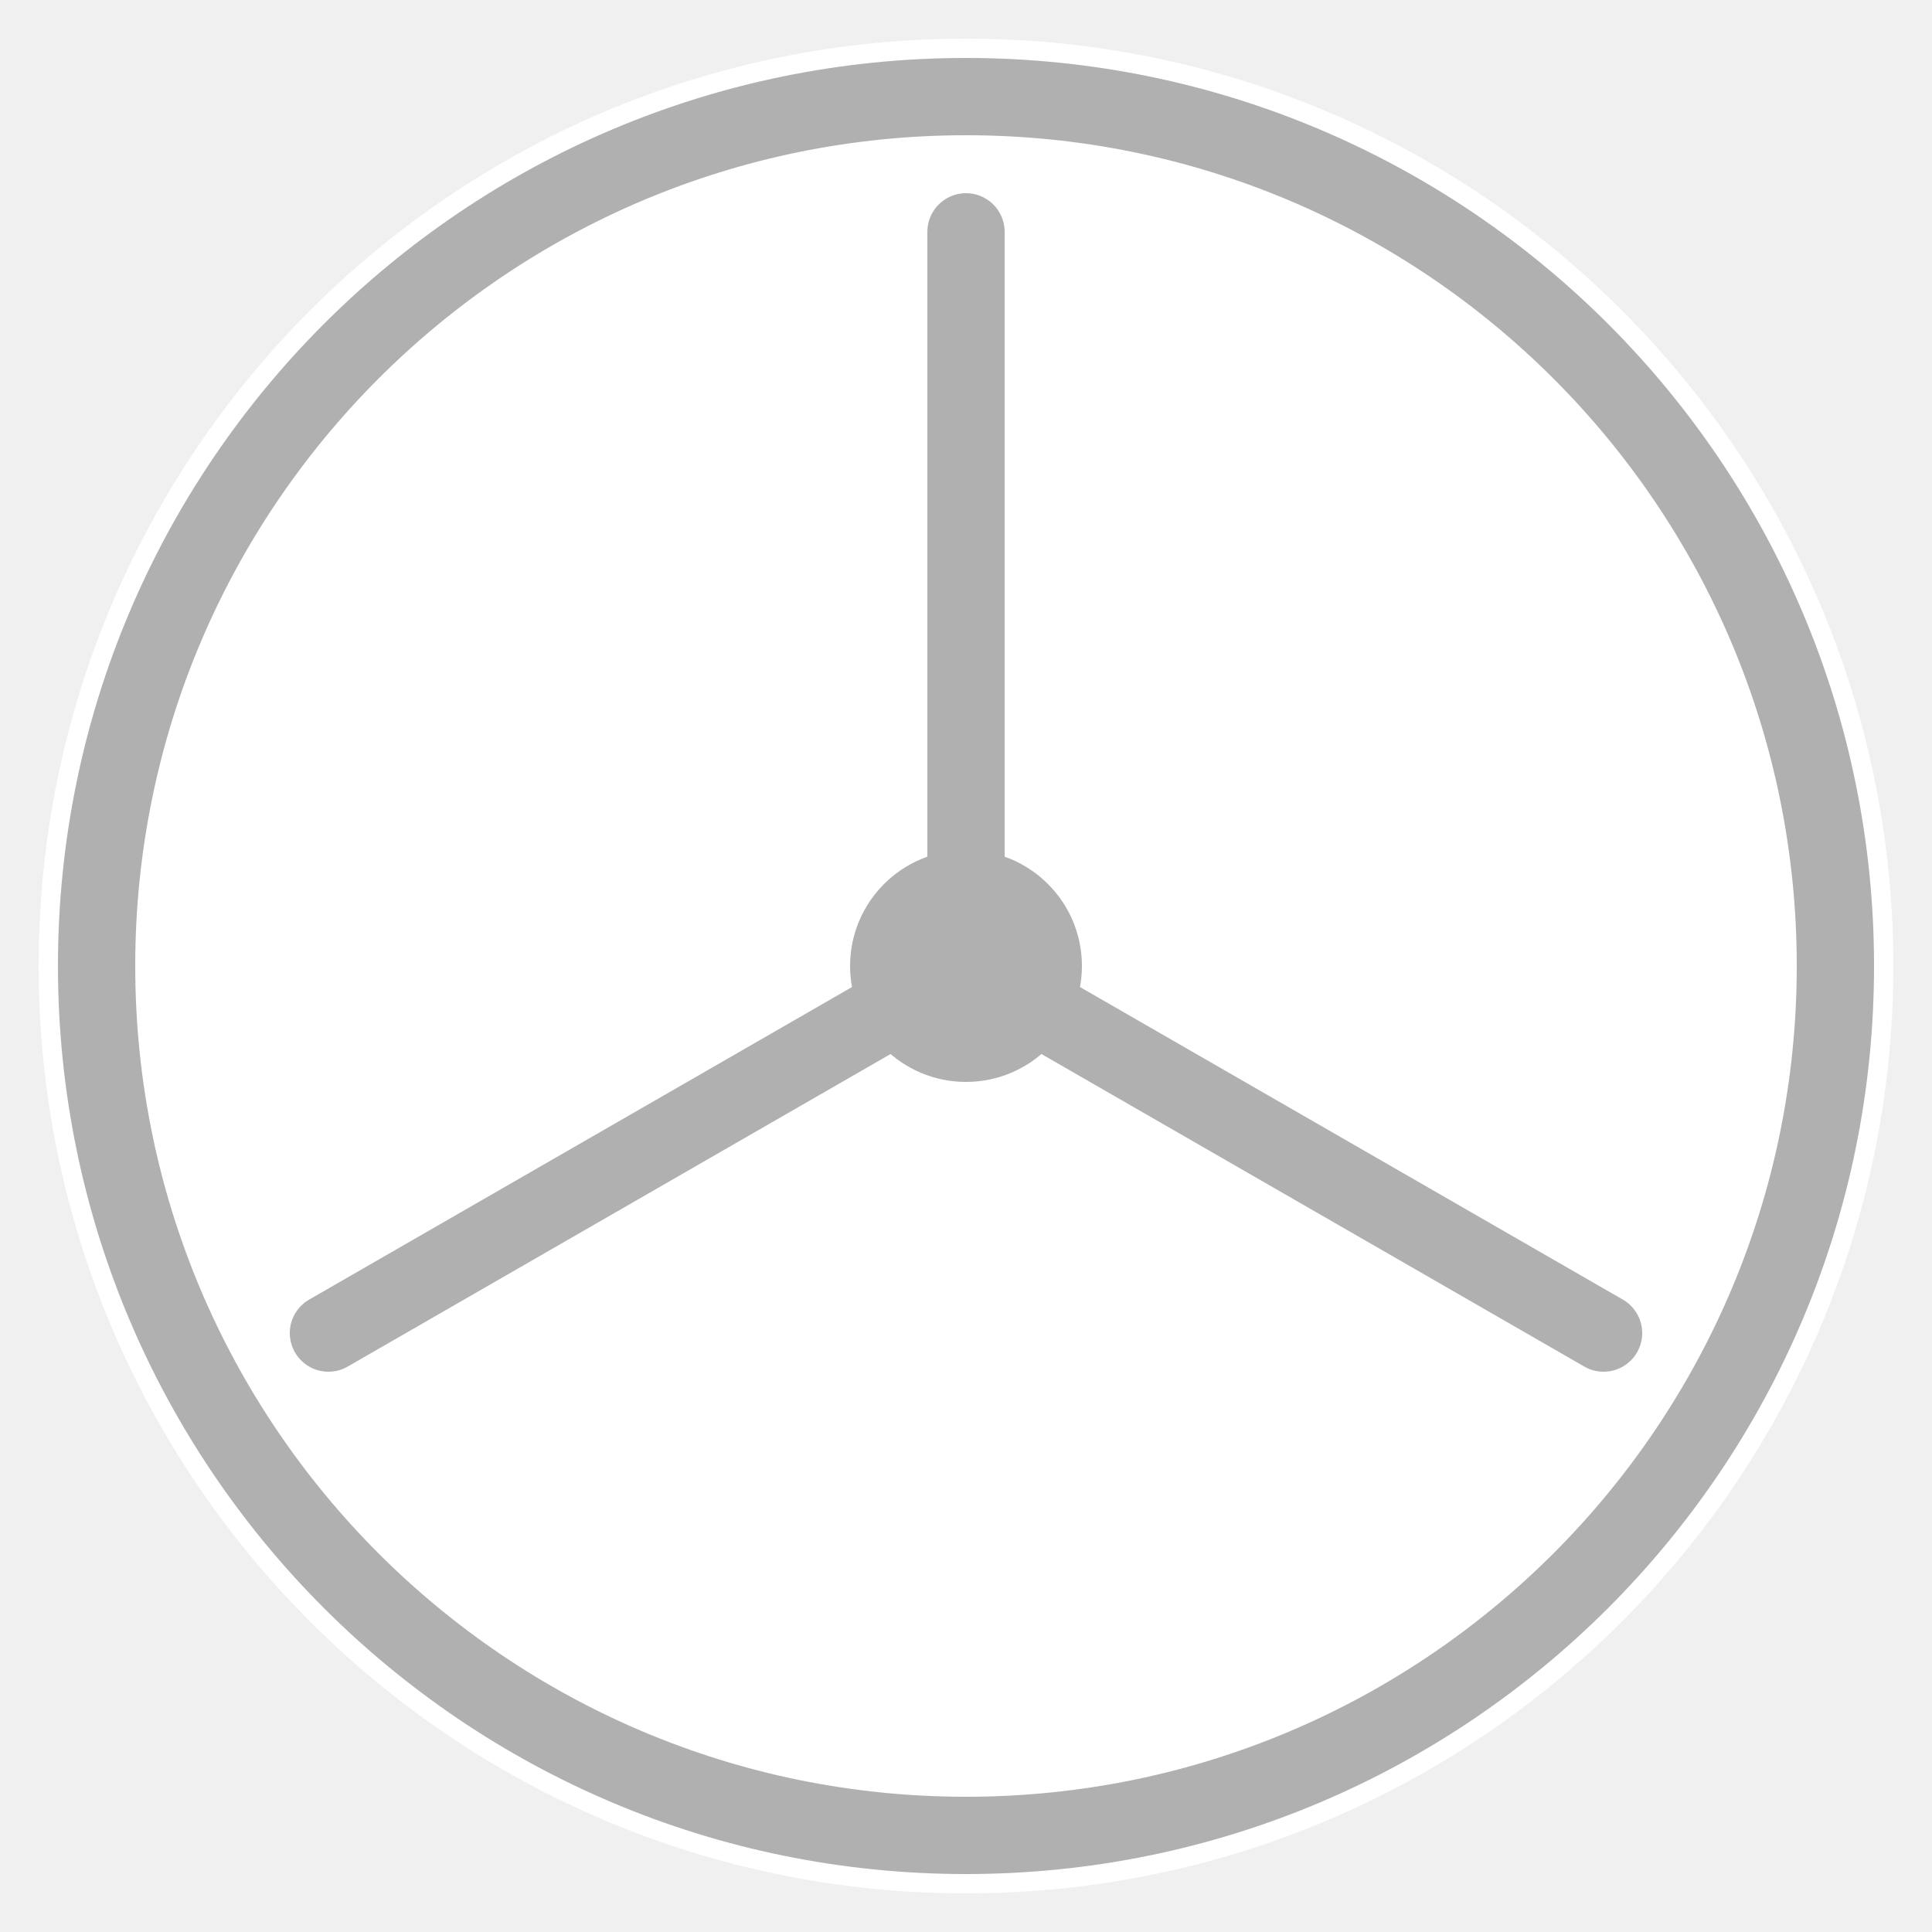
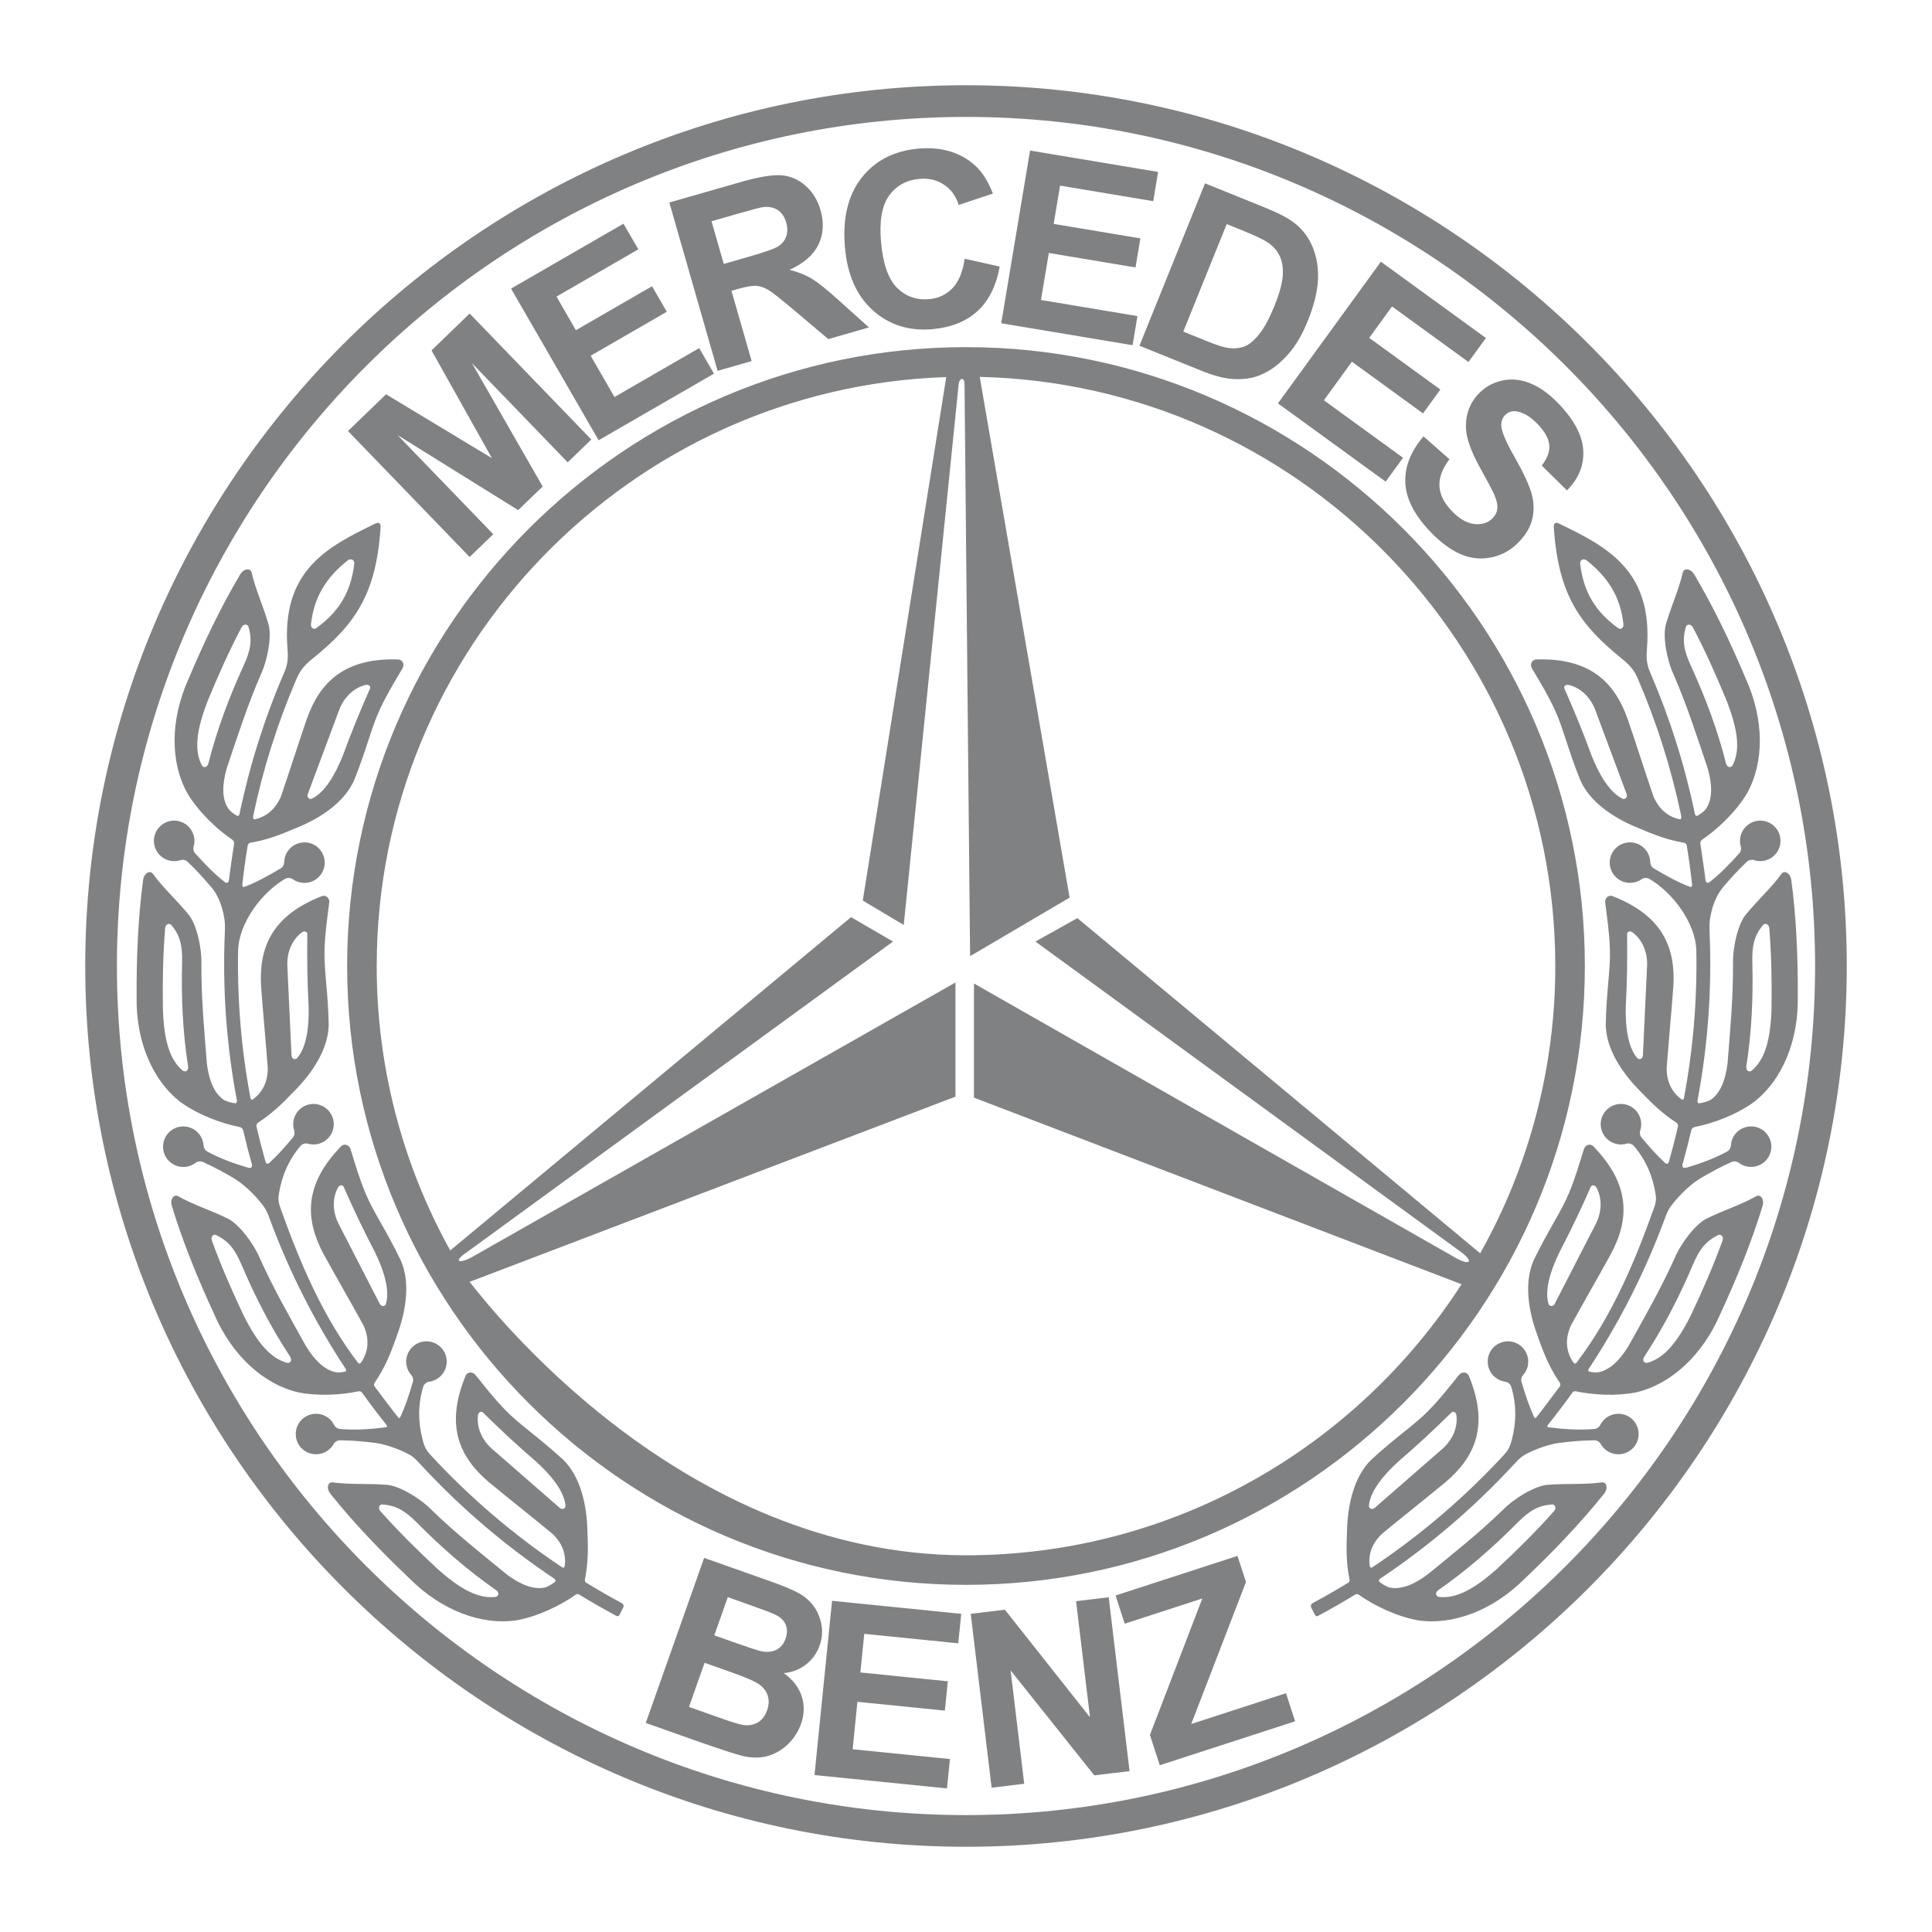
- <svg xmlns="http://www.w3.org/2000/svg" viewBox="0 0 100 100">
-   <circle cx="50" cy="50" r="48" fill="white" />
-   <circle cx="50" cy="50" r="45" fill="none" stroke="#B0B0B0" stroke-width="4" />
-   <circle cx="50" cy="50" r="6" fill="#B0B0B0" />
-   <line x1="50" y1="50" x2="50" y2="12" stroke="#B0B0B0" stroke-width="4" stroke-linecap="round" />
-   <line x1="50" y1="50" x2="17" y2="69" stroke="#B0B0B0" stroke-width="4" stroke-linecap="round" />
-   <line x1="50" y1="50" x2="83" y2="69" stroke="#B0B0B0" stroke-width="4" stroke-linecap="round" />
+ <svg xmlns="http://www.w3.org/2000/svg" width="2500" height="2500" viewBox="0 0 192.756 192.756">
+   <g fill-rule="evenodd" clip-rule="evenodd">
+     <path fill="#fff" d="M0 0h192.756v192.756H0V0z" />
+     <path d="M46.842 127.879c1.938 2.422 21.063 27.293 49.536 27.293 20.702 0 38.962-10.795 49.442-27.043l-48.645-18.617V98.123l48.268 27.494c1.168.584 1.557.293.486-.584l-42.623-31.095 4.186-2.336 40.186 33.439a58.361 58.361 0 0 0 7.494-28.663c0-31.924-25.67-58.043-57.424-58.776l8.967 51.956-9.929 5.84-.556-57.076c0-.681-.486-.681-.584 0l-5.479 53.961-4.088-2.434 8.328-52.228c-31.476 1.046-56.822 27.034-56.822 58.756a58.362 58.362 0 0 0 7.336 28.382l39.99-33.255 4.186 2.434-42.598 31.054c-1.168.777-.876 1.168.487.486l48.341-27.453v11.389l-48.261 18.398c-.317.12.028-.021-.224.067zm49.536-93.245c34.007 0 61.743 27.737 61.743 61.744s-27.736 61.743-61.743 61.743-61.744-27.736-61.744-61.743 27.737-61.744 61.744-61.744zm0 146.458c46.659 0 84.714-38.055 84.714-84.714 0-46.658-38.055-84.713-84.714-84.713-46.658 0-84.713 38.055-84.713 84.713 0 46.659 38.055 84.714 84.713 84.714zm0 3.16c48.399 0 87.874-39.475 87.874-87.874 0-48.399-39.475-87.874-87.874-87.874-48.399 0-87.874 39.475-87.874 87.874 0 48.399 39.475 87.874 87.874 87.874zm72.526-121.649c-.172-.354-.582-.361-.693-.087-.4 1.334-.23 2.356.504 3.943 1.432 3.129 2.643 6.354 3.496 9.729.125.374.404.437.625.217.836-1.55.541-3.633-.562-6.478-1.02-2.486-2.114-4.94-3.37-7.324zm-7.006 17.089c.234.088.486-.114.402-.442l-3.145-8.43c-.506-1.336-1.543-2.228-2.635-2.483-.316-.089-.57.167-.412.422.955 2.16 1.855 4.345 2.664 6.568.765 1.974 1.853 3.776 3.126 4.365zm14.625 12.925c-.02-.393-.395-.561-.604-.353-.895 1.07-1.139 2.077-1.086 3.825.088 3.44-.064 6.88-.605 10.321-.031.393.201.559.49.443 1.377-1.096 1.924-3.127 2.027-6.178.038-2.685-.005-5.372-.222-8.058zm-13.154 12.965c.182.174.492.086.543-.248l.418-8.988c.061-1.427-.543-2.653-1.447-3.317-.256-.206-.59-.071-.547.226.031 2.363.002 4.725-.129 7.088-.07 2.112.221 4.196 1.162 5.239zm8.486 18.199c.146-.363-.127-.672-.402-.57-1.258.602-1.898 1.416-2.576 3.027-1.352 3.166-2.92 6.23-4.842 9.137-.191.344-.051.592.26.607 1.709-.426 3.051-2.045 4.412-4.777 1.15-2.428 2.229-4.889 3.148-7.424zm-17.353 6.328c.092.232.412.283.596 0 1.373-2.668 2.744-5.336 4.117-8.002.646-1.273.609-2.641.062-3.619-.148-.295-.506-.309-.59-.021a105.779 105.779 0 0 1-3.062 6.393c-.945 1.892-1.547 3.91-1.123 5.249zm7.465-67.854c.053.352-.24.594-.496.428-2.277-1.622-3.504-3.624-3.822-6.476-.002-.362.318-.489.621-.326 2.261 1.787 3.408 3.767 3.697 6.374zm-6.928 88.52c.271-.285.133-.672-.162-.678-1.393.094-2.287.613-3.514 1.859-2.426 2.443-5.016 4.711-7.873 6.701-.307.248-.268.531.016.66 1.746.236 3.59-.773 5.865-2.809 1.967-1.828 3.877-3.717 5.668-5.733zm-18.463-.533c0 .25.277.414.555.219l6.781-5.912c1.072-.945 1.543-2.229 1.396-3.34-.029-.328-.357-.475-.541-.24a102.94 102.94 0 0 1-5.207 4.809c-1.578 1.41-2.88 3.062-2.984 4.464zm32.834-68.886c.287-.182.553-.345.791-.65.691-1 .629-2.473.174-4.056-1.074-3.196-2.057-6.256-3.395-9.34-.717-1.558-1.102-3.88-.773-5.02.512-1.78 1.301-3.471 1.693-5.2.145-.443.77-.354 1.111.18 2.006 3.38 3.674 6.904 5.188 10.493 1.791 3.98 1.857 8.26.086 11.417-1.123 1.851-2.914 3.545-4.451 4.588a.422.422 0 0 0-.188.419c.164 1.191.369 2.394.51 3.604.023.302.252.335.383.235 1.053-.812 2.004-1.801 2.945-2.843a.743.743 0 0 0 .186-.755 2.027 2.027 0 0 1 1.951-2.556c1.113 0 2.021.909 2.021 2.023a2.026 2.026 0 0 1-2.658 1.92c-.215-.077-.572.001-.75.213-.82.764-1.609 1.654-2.328 2.493-.662.794-1.016 1.757-1.223 2.733-.135.637-.146 1.097-.119 1.737a73.44 73.44 0 0 1-1.196 16.77c-.045.186.057.334.189.311a4.054 4.054 0 0 0 1.047-.297c1.029-.648 1.551-2.027 1.752-3.662.268-3.361.566-6.562.547-9.923-.047-1.714.51-4.001 1.26-4.919 1.168-1.437 2.559-2.682 3.6-4.118.307-.351.848-.022.951.603.518 3.896.668 7.791.65 11.686.084 4.365-1.535 8.328-4.404 10.533-1.76 1.262-4.072 2.117-5.895 2.473-.131.021-.293.156-.322.301a71.021 71.021 0 0 1-.844 3.289c-.121.355-.01.582.385.453 1.326-.389 2.777-.918 3.982-1.576.256-.127.402-.346.424-.652a2.05 2.05 0 0 1 .107-.527 2.027 2.027 0 0 1 2.576-1.242 2.025 2.025 0 0 1 1.242 2.578 2.027 2.027 0 0 1-3.142.935c-.178-.145-.541-.189-.777-.047-1.027.451-2.064 1.029-3.021 1.586-.949.566-2.039 1.594-2.836 2.619-.357.457-.498.758-.693 1.291a73.617 73.617 0 0 1-7.645 15.129c-.072.104-.055.232.07.266.248.057.5.078.77.08 1.205-.16 2.252-1.199 3.115-2.602 1.639-2.947 3.242-5.734 4.621-8.799.67-1.578 2.127-3.428 3.191-3.951 1.658-.82 3.441-1.375 4.984-2.248.426-.193.779.33.615.943-1.148 3.758-2.631 7.363-4.266 10.898-1.738 4.004-4.857 6.936-8.385 7.75-1.975.387-4.238.256-5.998-.113-.125-.027-.271.033-.328.115a74.448 74.448 0 0 1-2.445 3.227c-.088.115-.111.223.07.252 1.426.188 3.066.299 4.508.168a.736.736 0 0 0 .648-.43 2.028 2.028 0 0 1 3.17-.554c.816.756.869 2.041.111 2.859a2.025 2.025 0 0 1-3.255-.393c-.105-.203-.42-.389-.693-.352-1.121.002-2.305.121-3.402.25-.906.119-2.027.486-3.031.961-.715.338-.957.57-1.482 1.143a74.497 74.497 0 0 1-13.414 11.463c-.111.092-.133.234-.033.316.289.229.555.385.91.533 1.18.297 2.537-.281 3.857-1.266 2.611-2.131 5.131-4.129 7.543-6.469 1.207-1.219 3.246-2.396 4.426-2.49 1.846-.15 3.707-.006 5.465-.248.465-.021.602.596.223 1.104-2.457 3.066-5.166 5.869-7.992 8.553-3.094 3.076-7.076 4.648-10.654 4.102-2.131-.4-4.35-1.48-5.867-2.553a.306.306 0 0 0-.352-.002 73.725 73.725 0 0 1-3.658 2.096c-.176.111-.303.047-.381-.133l-.346-.688c-.082-.189-.006-.344.172-.441a72.65 72.65 0 0 0 3.512-2.018c.131-.088.168-.203.143-.316-.326-1.662-.332-3.033-.25-4.881.062-2.691.734-5.434 2.422-7.086 2.449-2.256 4.391-3.52 5.732-4.916 1.15-1.17 2.037-2.328 3.047-3.572.277-.299.797-.301.969.162 2.016 4.916.627 8.059-2.352 10.58-2.096 1.729-4.234 3.412-6.328 5.141-.939.885-1.391 1.992-1.229 3.18.014.166.141.252.246.176a73.022 73.022 0 0 0 13.168-11.248c.492-.533.602-.908.762-1.465.447-1.711.5-3.467-.053-5.301-.066-.266-.355-.49-.584-.514a2.026 2.026 0 0 1-1.568-2.881c.482-1.004 1.693-1.432 2.699-.951s1.432 1.693.951 2.699c-.08.166-.18.316-.297.449a.74.74 0 0 0-.158.762c.359 1.213.744 2.389 1.254 3.479.033.096.139.092.195.012.814-1.014 1.557-2.055 2.365-3.113.068-.074.051-.236-.002-.332-1.053-1.555-1.594-2.885-2.246-4.76-.938-2.525-1.324-5.322-.369-7.48 1.443-3 2.781-4.893 3.512-6.688.635-1.51 1.031-2.916 1.51-4.443.148-.381.629-.574.961-.207 3.689 3.82 3.561 7.256 1.725 10.699-1.309 2.381-2.674 4.734-3.98 7.115-.605 1.297-.551 2.627.248 3.744.086.121.205.113.285.012 3.561-4.672 5.846-10.105 7.82-15.67.121-.354.143-.723.086-1.127-.271-1.742-.922-3.369-2.156-4.828-.168-.219-.523-.311-.74-.24a2.025 2.025 0 0 1-2.586-2.018c.041-1.114.984-1.988 2.098-1.947a2.025 2.025 0 0 1 1.853 2.627c-.092.293-.035.551.156.762.74.883 1.486 1.729 2.293 2.473.209.188.363.119.428-.182.32-1.127.613-2.264.879-3.412.045-.139-.045-.309-.146-.395-1.383-.896-2.361-1.83-3.613-3.141-1.902-1.904-3.418-4.287-3.445-6.648.064-3.328.494-5.605.414-7.541-.051-1.639-.273-3.082-.475-4.67-.023-.408.334-.785.787-.588 4.945 1.942 6.256 5.119 6.018 9.016-.201 2.707-.465 5.416-.664 8.125-.01 1.301.486 2.4 1.473 3.104.146.113.234-.012.254-.135a72.206 72.206 0 0 0 1.232-14.659c-.055-2.771-2.342-5.807-4.668-7.181-.23-.15-.596-.12-.779.018a2.026 2.026 0 0 1-3.105-1.052 2.026 2.026 0 0 1 1.336-2.529A2.026 2.026 0 0 1 164.647 86c.008.307.148.53.398.667 1.17.697 2.336 1.344 3.539 1.807.195.067.264-.077.23-.299a71.144 71.144 0 0 0-.529-3.835.355.355 0 0 0-.279-.26c-1.623-.282-2.891-.757-4.557-1.47-2.498-1.005-4.828-2.601-5.779-4.762-1.248-3.086-1.746-5.35-2.58-7.098-.689-1.487-1.463-2.726-2.27-4.108-.184-.366-.002-.853.492-.85 5.311-.156 7.762 2.251 9.074 5.928.879 2.569 1.699 5.164 2.578 7.734.508 1.21 1.406 2.03 2.604 2.282.141.034.201-.128.178-.282a71.577 71.577 0 0 0-4.312-13.677c-.365-.905-.875-1.472-1.654-2.087-4.129-3.347-6.322-6.314-6.756-13.111-.012-.433.221-.511.598-.306 4.693 2.284 9.33 4.622 8.691 12.501-.078.979-.012 1.579.395 2.479a72.952 72.952 0 0 1 4.391 13.942c.024.185.178.259.311.161zm-27.385-37.82l2.588 2.281c-.705.937-1.039 1.82-1.002 2.653.037.828.418 1.635 1.15 2.42.773.83 1.535 1.294 2.279 1.384.746.095 1.354-.077 1.824-.515.303-.283.475-.611.52-.986.051-.375-.053-.857-.311-1.444-.174-.4-.633-1.263-1.367-2.586-.947-1.703-1.43-3.066-1.449-4.088-.029-1.44.461-2.632 1.473-3.576.65-.607 1.43-.989 2.342-1.15.91-.158 1.838-.028 2.781.388.943.422 1.873 1.119 2.787 2.101 1.498 1.606 2.271 3.138 2.326 4.605.051 1.467-.49 2.767-1.627 3.904l-2.518-2.474c.555-.724.805-1.402.752-2.032-.049-.632-.414-1.31-1.092-2.036-.699-.75-1.398-1.197-2.104-1.331a1.266 1.266 0 0 0-1.174.327c-.303.283-.443.652-.418 1.108.029.58.48 1.638 1.357 3.167.873 1.533 1.432 2.747 1.678 3.642.242.897.248 1.77.018 2.625-.234.852-.756 1.654-1.561 2.406a5.122 5.122 0 0 1-2.625 1.307c-1.02.188-2.031.059-3.033-.396-1.006-.453-2.027-1.236-3.062-2.346-1.506-1.616-2.291-3.203-2.352-4.765s.547-3.095 1.82-4.593zM127.5 40.245l10.27-14.135 10.479 7.613-1.738 2.393-7.625-5.54-2.277 3.133 7.096 5.155-1.729 2.379-7.096-5.155-2.795 3.847 7.895 5.736-1.73 2.383-10.75-7.809zm-5.109-17.89l-4.334 10.727 2.439.986c.912.369 1.594.586 2.043.646.582.081 1.111.037 1.592-.138.479-.175.973-.585 1.488-1.219.512-.636 1.025-1.582 1.531-2.834s.779-2.256.832-3.016c.049-.761-.049-1.411-.295-1.944-.246-.539-.65-.995-1.207-1.374-.414-.29-1.289-.7-2.623-1.24l-1.466-.594zm-2.164-4.063l5.979 2.415c1.348.544 2.332 1.061 2.957 1.554a5.789 5.789 0 0 1 1.836 2.479c.393.987.555 2.071.492 3.248-.068 1.179-.406 2.525-1.02 4.045-.539 1.332-1.17 2.415-1.893 3.247-.879 1.014-1.84 1.734-2.889 2.158-.791.326-1.729.446-2.82.366-.812-.062-1.824-.338-3.035-.827l-6.152-2.485 6.545-16.2zm-20.334 13.96l2.877-17.233 12.775 2.133-.486 2.917-9.297-1.552-.637 3.82 8.65 1.444-.484 2.901-8.65-1.444-.783 4.69 9.625 1.607-.484 2.905-13.106-2.188zm-3.65-6.438l3.498.78c-.355 1.946-1.1 3.433-2.234 4.463-1.131 1.026-2.635 1.623-4.503 1.786-2.31.202-4.279-.421-5.904-1.868-1.625-1.45-2.561-3.545-2.8-6.28-.254-2.897.299-5.212 1.654-6.947 1.355-1.731 3.25-2.706 5.69-2.92 2.127-.186 3.913.291 5.353 1.435.858.672 1.543 1.69 2.063 3.049l-3.408 1.135c-.282-.886-.773-1.562-1.476-2.027-.698-.466-1.515-.655-2.447-.574-1.289.113-2.298.667-3.019 1.665-.722.994-.992 2.528-.811 4.604.193 2.201.723 3.734 1.599 4.597.872.867 1.942 1.243 3.207 1.132.936-.082 1.712-.448 2.333-1.102.62-.651 1.02-1.63 1.205-2.928zm-24.033.519l2.507-.719c1.626-.467 2.625-.825 2.992-1.078.363-.252.612-.582.746-.984.13-.401.128-.854-.017-1.357-.163-.567-.445-.977-.846-1.239-.401-.262-.89-.358-1.468-.294-.284.043-1.114.261-2.491.655l-2.644.758 1.221 4.258zm-.614 10.666L66.78 20.205l7.14-2.048c1.795-.515 3.141-.735 4.041-.667.9.068 1.706.417 2.416 1.046.71.634 1.205 1.444 1.49 2.438.361 1.259.289 2.41-.215 3.443-.504 1.029-1.466 1.868-2.879 2.501.858.22 1.599.515 2.223.891.625.375 1.526 1.099 2.709 2.172l2.993 2.688-4.055 1.163-3.5-2.953c-1.247-1.056-2.076-1.707-2.494-1.955-.418-.248-.825-.381-1.222-.407-.396-.022-.98.078-1.763.303l-.684.196 2.01 7.011-3.394.972zm-11.871 6.926l-8.736-15.131 11.217-6.476 1.479 2.561-8.163 4.712 1.937 3.354 7.596-4.385 1.471 2.547-7.596 4.386 2.378 4.118 8.451-4.88 1.473 2.551-11.507 6.643zM46.857 55.572L34.72 43.004l3.798-3.667 10.56 6.372-6.027-10.75 3.807-3.676 12.137 12.568-2.356 2.275-9.554-9.894 7.058 12.304-2.443 2.36-12.041-7.492 9.553 9.894-2.355 2.274zm-22.764 7.031c.171-.354.581-.361.692-.087.402 1.334.231 2.356-.503 3.943-1.431 3.129-2.641 6.354-3.497 9.729-.124.374-.403.437-.624.217-.836-1.55-.542-3.633.561-6.478 1.023-2.486 2.116-4.94 3.371-7.324zm7.006 17.089c-.234.088-.486-.114-.401-.442l3.144-8.43c.506-1.336 1.542-2.228 2.634-2.483.317-.089.571.167.414.422a104.763 104.763 0 0 0-2.665 6.568c-.765 1.974-1.851 3.776-3.126 4.365zM16.475 92.617c.019-.393.394-.561.603-.353.895 1.07 1.138 2.077 1.086 3.825-.087 3.44.065 6.88.605 10.321.032.393-.2.559-.489.443-1.378-1.096-1.924-3.127-2.028-6.178-.037-2.685.005-5.372.223-8.058zm13.153 12.965c-.181.174-.492.086-.542-.248l-.418-8.988c-.06-1.427.543-2.653 1.447-3.317.257-.206.59-.071.546.226-.031 2.363-.001 4.725.128 7.088.073 2.112-.219 4.196-1.161 5.239zm-8.485 18.199c-.146-.363.125-.672.402-.57 1.258.602 1.897 1.416 2.576 3.027 1.351 3.166 2.919 6.23 4.84 9.137.193.344.051.592-.26.607-1.709-.426-3.05-2.045-4.412-4.777-1.149-2.428-2.227-4.889-3.146-7.424zm17.353 6.328c-.092.232-.412.283-.597 0l-4.115-8.002c-.648-1.273-.61-2.641-.063-3.619.148-.295.507-.309.591-.021a104.588 104.588 0 0 0 3.062 6.393c.944 1.892 1.544 3.91 1.122 5.249zm-7.465-67.854c-.054.352.24.594.495.428 2.279-1.622 3.504-3.624 3.822-6.476.004-.362-.317-.489-.619-.326-2.263 1.787-3.409 3.767-3.698 6.374zm6.927 88.52c-.271-.285-.132-.672.163-.678 1.391.094 2.287.613 3.513 1.859 2.425 2.443 5.016 4.711 7.874 6.701.306.248.266.531-.017.66-1.745.236-3.59-.773-5.865-2.809-1.965-1.828-3.876-3.717-5.668-5.733zm18.463-.533c0 .25-.277.414-.555.219l-6.782-5.912c-1.073-.945-1.542-2.229-1.396-3.34.028-.328.356-.475.54-.24a103.391 103.391 0 0 0 5.208 4.809c1.579 1.41 2.883 3.062 2.985 4.464zM23.587 81.356c-.288-.182-.553-.345-.79-.65-.693-1-.631-2.473-.174-4.056 1.074-3.196 2.057-6.256 3.395-9.34.716-1.558 1.101-3.88.772-5.02-.51-1.78-1.3-3.471-1.693-5.2-.145-.443-.77-.354-1.111.18-2.005 3.38-3.674 6.904-5.188 10.493-1.791 3.98-1.858 8.26-.084 11.417 1.123 1.851 2.914 3.545 4.45 4.588a.42.42 0 0 1 .188.419c-.164 1.191-.37 2.394-.511 3.604-.022.302-.252.335-.384.235-1.052-.812-2.002-1.801-2.944-2.843a.74.74 0 0 1-.185-.755 2.027 2.027 0 0 0-1.951-2.556 2.027 2.027 0 0 0-2.023 2.023 2.027 2.027 0 0 0 2.658 1.92c.215-.077.573.001.75.213.822.764 1.609 1.654 2.329 2.493.663.794 1.017 1.757 1.223 2.733.135.637.146 1.097.118 1.737a73.526 73.526 0 0 0 1.195 16.77c.045.186-.055.334-.188.311a4.065 4.065 0 0 1-1.047-.297c-1.03-.648-1.55-2.027-1.752-3.662-.267-3.361-.566-6.562-.546-9.923.047-1.714-.511-4.001-1.261-4.919-1.167-1.437-2.559-2.682-3.6-4.118-.306-.351-.846-.022-.951.603-.518 3.896-.667 7.791-.651 11.686-.083 4.365 1.536 8.328 4.405 10.533 1.76 1.262 4.072 2.117 5.895 2.473.13.021.292.156.323.301.256 1.105.537 2.203.843 3.289.123.355.01.582-.384.453-1.325-.389-2.777-.918-3.981-1.576-.256-.127-.403-.346-.424-.652a2.028 2.028 0 0 0-2.685-1.769 2.028 2.028 0 0 0-1.243 2.578 2.02 2.02 0 0 0 3.143.935c.178-.145.542-.189.778-.047 1.028.451 2.065 1.029 3.021 1.586.949.566 2.039 1.594 2.837 2.619.356.457.497.758.694 1.291a73.464 73.464 0 0 0 7.644 15.129c.072.104.053.232-.071.266a3.529 3.529 0 0 1-.77.08c-1.206-.16-2.252-1.199-3.116-2.602-1.639-2.947-3.241-5.734-4.62-8.799-.67-1.578-2.129-3.428-3.191-3.951-1.66-.82-3.442-1.375-4.986-2.248-.424-.193-.779.33-.614.943 1.149 3.758 2.631 7.363 4.266 10.898 1.738 4.004 4.857 6.936 8.385 7.75 1.976.387 4.239.256 5.999-.113.123-.027.271.033.327.115a76.078 76.078 0 0 0 2.444 3.227c.088.115.113.223-.069.252-1.426.188-3.066.299-4.509.168a.736.736 0 0 1-.647-.43 2.026 2.026 0 0 0-3.169-.554c-.818.756-.869 2.041-.113 2.859a2.027 2.027 0 0 0 3.256-.393c.106-.203.421-.389.695-.352 1.121.002 2.304.121 3.402.25.906.119 2.026.486 3.031.961.715.338.956.57 1.482 1.143a74.469 74.469 0 0 0 13.415 11.463c.11.092.131.234.033.316a3.651 3.651 0 0 1-.911.533c-1.18.297-2.536-.281-3.857-1.266-2.611-2.131-5.13-4.129-7.544-6.469-1.206-1.219-3.245-2.396-4.425-2.49-1.846-.15-3.707-.006-5.464-.248-.465-.021-.602.596-.223 1.104 2.457 3.066 5.167 5.869 7.992 8.553 3.094 3.076 7.076 4.648 10.655 4.102 2.129-.4 4.35-1.48 5.866-2.553a.306.306 0 0 1 .352-.002 73.756 73.756 0 0 0 3.659 2.096c.174.111.301.047.381-.133l.344-.688c.083-.189.008-.344-.17-.441a71.702 71.702 0 0 1-3.512-2.018c-.131-.088-.169-.203-.143-.316.326-1.662.33-3.033.249-4.881-.062-2.691-.734-5.434-2.421-7.086-2.45-2.256-4.392-3.52-5.734-4.916-1.149-1.17-2.037-2.328-3.045-3.572-.278-.299-.797-.301-.97.162-2.017 4.916-.627 8.059 2.352 10.58 2.095 1.729 4.235 3.412 6.329 5.141.939.885 1.39 1.992 1.228 3.18-.013.166-.141.252-.245.176a72.994 72.994 0 0 1-13.169-11.248c-.493-.533-.602-.908-.762-1.465-.447-1.711-.5-3.467.052-5.301.068-.266.356-.49.584-.514a2.025 2.025 0 0 0 1.568-2.881 2.028 2.028 0 0 0-2.699-.951 2.027 2.027 0 0 0-.951 2.699c.08.166.181.316.296.449.201.232.252.49.159.762-.359 1.213-.744 2.389-1.253 3.479-.034.096-.139.092-.196.012-.813-1.014-1.557-2.055-2.364-3.113-.069-.074-.051-.236.001-.332 1.052-1.555 1.593-2.885 2.245-4.76.938-2.525 1.326-5.322.369-7.48-1.443-3-2.78-4.893-3.511-6.688-.636-1.51-1.033-2.916-1.51-4.443-.148-.381-.63-.574-.96-.207-3.69 3.82-3.561 7.256-1.725 10.699 1.308 2.381 2.674 4.734 3.981 7.115.604 1.297.55 2.627-.25 3.744-.084.121-.204.113-.285.012-3.561-4.672-5.846-10.105-7.82-15.67a2.382 2.382 0 0 1-.085-1.127c.272-1.742.923-3.369 2.156-4.828.169-.219.522-.311.741-.24a2.025 2.025 0 0 0 2.585-2.018 2.028 2.028 0 0 0-2.097-1.947 2.027 2.027 0 0 0-1.855 2.627c.092.293.035.551-.156.762-.739.883-1.485 1.729-2.292 2.473-.209.188-.363.119-.429-.182a70.74 70.74 0 0 1-.878-3.412c-.045-.139.044-.309.147-.395 1.381-.896 2.361-1.83 3.613-3.141 1.902-1.904 3.417-4.287 3.445-6.648-.065-3.328-.495-5.605-.414-7.541.05-1.639.272-3.082.473-4.67.024-.408-.334-.785-.787-.588-4.945 1.942-6.254 5.119-6.017 9.016.201 2.707.464 5.416.665 8.125.01 1.301-.487 2.4-1.473 3.104-.148.113-.235-.012-.255-.135a72.206 72.206 0 0 1-1.232-14.659c.054-2.771 2.341-5.807 4.667-7.181.231-.15.596-.12.779.018a2.027 2.027 0 0 0 3.107-1.052c.328-1.065-.272-2.201-1.337-2.529A2.028 2.028 0 0 0 28.353 86c-.01.307-.148.53-.399.667-1.171.697-2.335 1.344-3.539 1.807-.194.067-.264-.077-.23-.299.143-1.289.319-2.567.529-3.835a.357.357 0 0 1 .279-.26c1.623-.282 2.891-.757 4.558-1.47 2.498-1.005 4.827-2.601 5.779-4.762 1.247-3.086 1.747-5.35 2.58-7.098.69-1.487 1.461-2.726 2.269-4.108.183-.366.001-.853-.493-.85-5.31-.156-7.762 2.251-9.073 5.928-.879 2.569-1.701 5.164-2.58 7.734-.507 1.21-1.406 2.03-2.604 2.282-.14.034-.2-.128-.177-.282a71.65 71.65 0 0 1 4.313-13.677c.364-.905.874-1.472 1.653-2.087 4.13-3.347 6.324-6.314 6.756-13.111.013-.433-.221-.511-.597-.306-4.694 2.284-9.332 4.622-8.691 12.501.078.979.012 1.579-.396 2.479a73.093 73.093 0 0 0-4.391 13.942c-.024.185-.178.259-.312.161zm57.676 95.74l1.752-17.383 12.886 1.299-.296 2.943-9.378-.947-.388 3.854 8.726.881-.295 2.926-8.726-.879-.477 4.73 9.709.979-.295 2.932-13.218-1.335zm34.448-.977l-.982-3.025 5.227-13.613-7.742 2.516-.914-2.812 12.164-3.953.846 2.607-5.461 14.166 9.455-3.072.91 2.801-13.503 4.385zm-16.777 2.24l-2.083-17.346 3.409-.41 8.49 10.732-1.391-11.584 3.256-.391 2.082 17.346-3.518.422-8.35-10.473 1.357 11.312-3.252.392zM70.253 155.43l6.585 2.328c1.304.461 2.259.859 2.86 1.197a4.5 4.5 0 0 1 1.478 1.287c.384.523.641 1.127.775 1.822a3.948 3.948 0 0 1-.175 2.104 4.085 4.085 0 0 1-1.372 1.906 4.146 4.146 0 0 1-2.204.852c.898.645 1.496 1.416 1.785 2.309.291.896.267 1.82-.07 2.771a5.209 5.209 0 0 1-1.294 2.002c-.599.582-1.275.98-2.026 1.189s-1.587.207-2.509-.006c-.572-.139-1.925-.574-4.051-1.309l-5.607-1.982 5.825-16.47zm2.359 3.918l-1.347 3.809 2.178.77c1.296.459 2.108.725 2.437.799.591.135 1.108.098 1.55-.113s.754-.582.943-1.115c.18-.51.188-.975.021-1.391-.171-.42-.521-.758-1.05-1.02-.316-.154-1.257-.508-2.821-1.062l-1.911-.677zm-2.316 6.55l-1.557 4.402 3.076 1.088c1.2.426 1.97.662 2.317.707a2.173 2.173 0 0 0 1.44-.229c.434-.238.757-.65.963-1.234.175-.494.2-.955.084-1.385-.119-.43-.375-.807-.772-1.123-.397-.318-1.355-.742-2.866-1.277l-2.685-.949z" fill="#808183" />
+   </g>
</svg>
